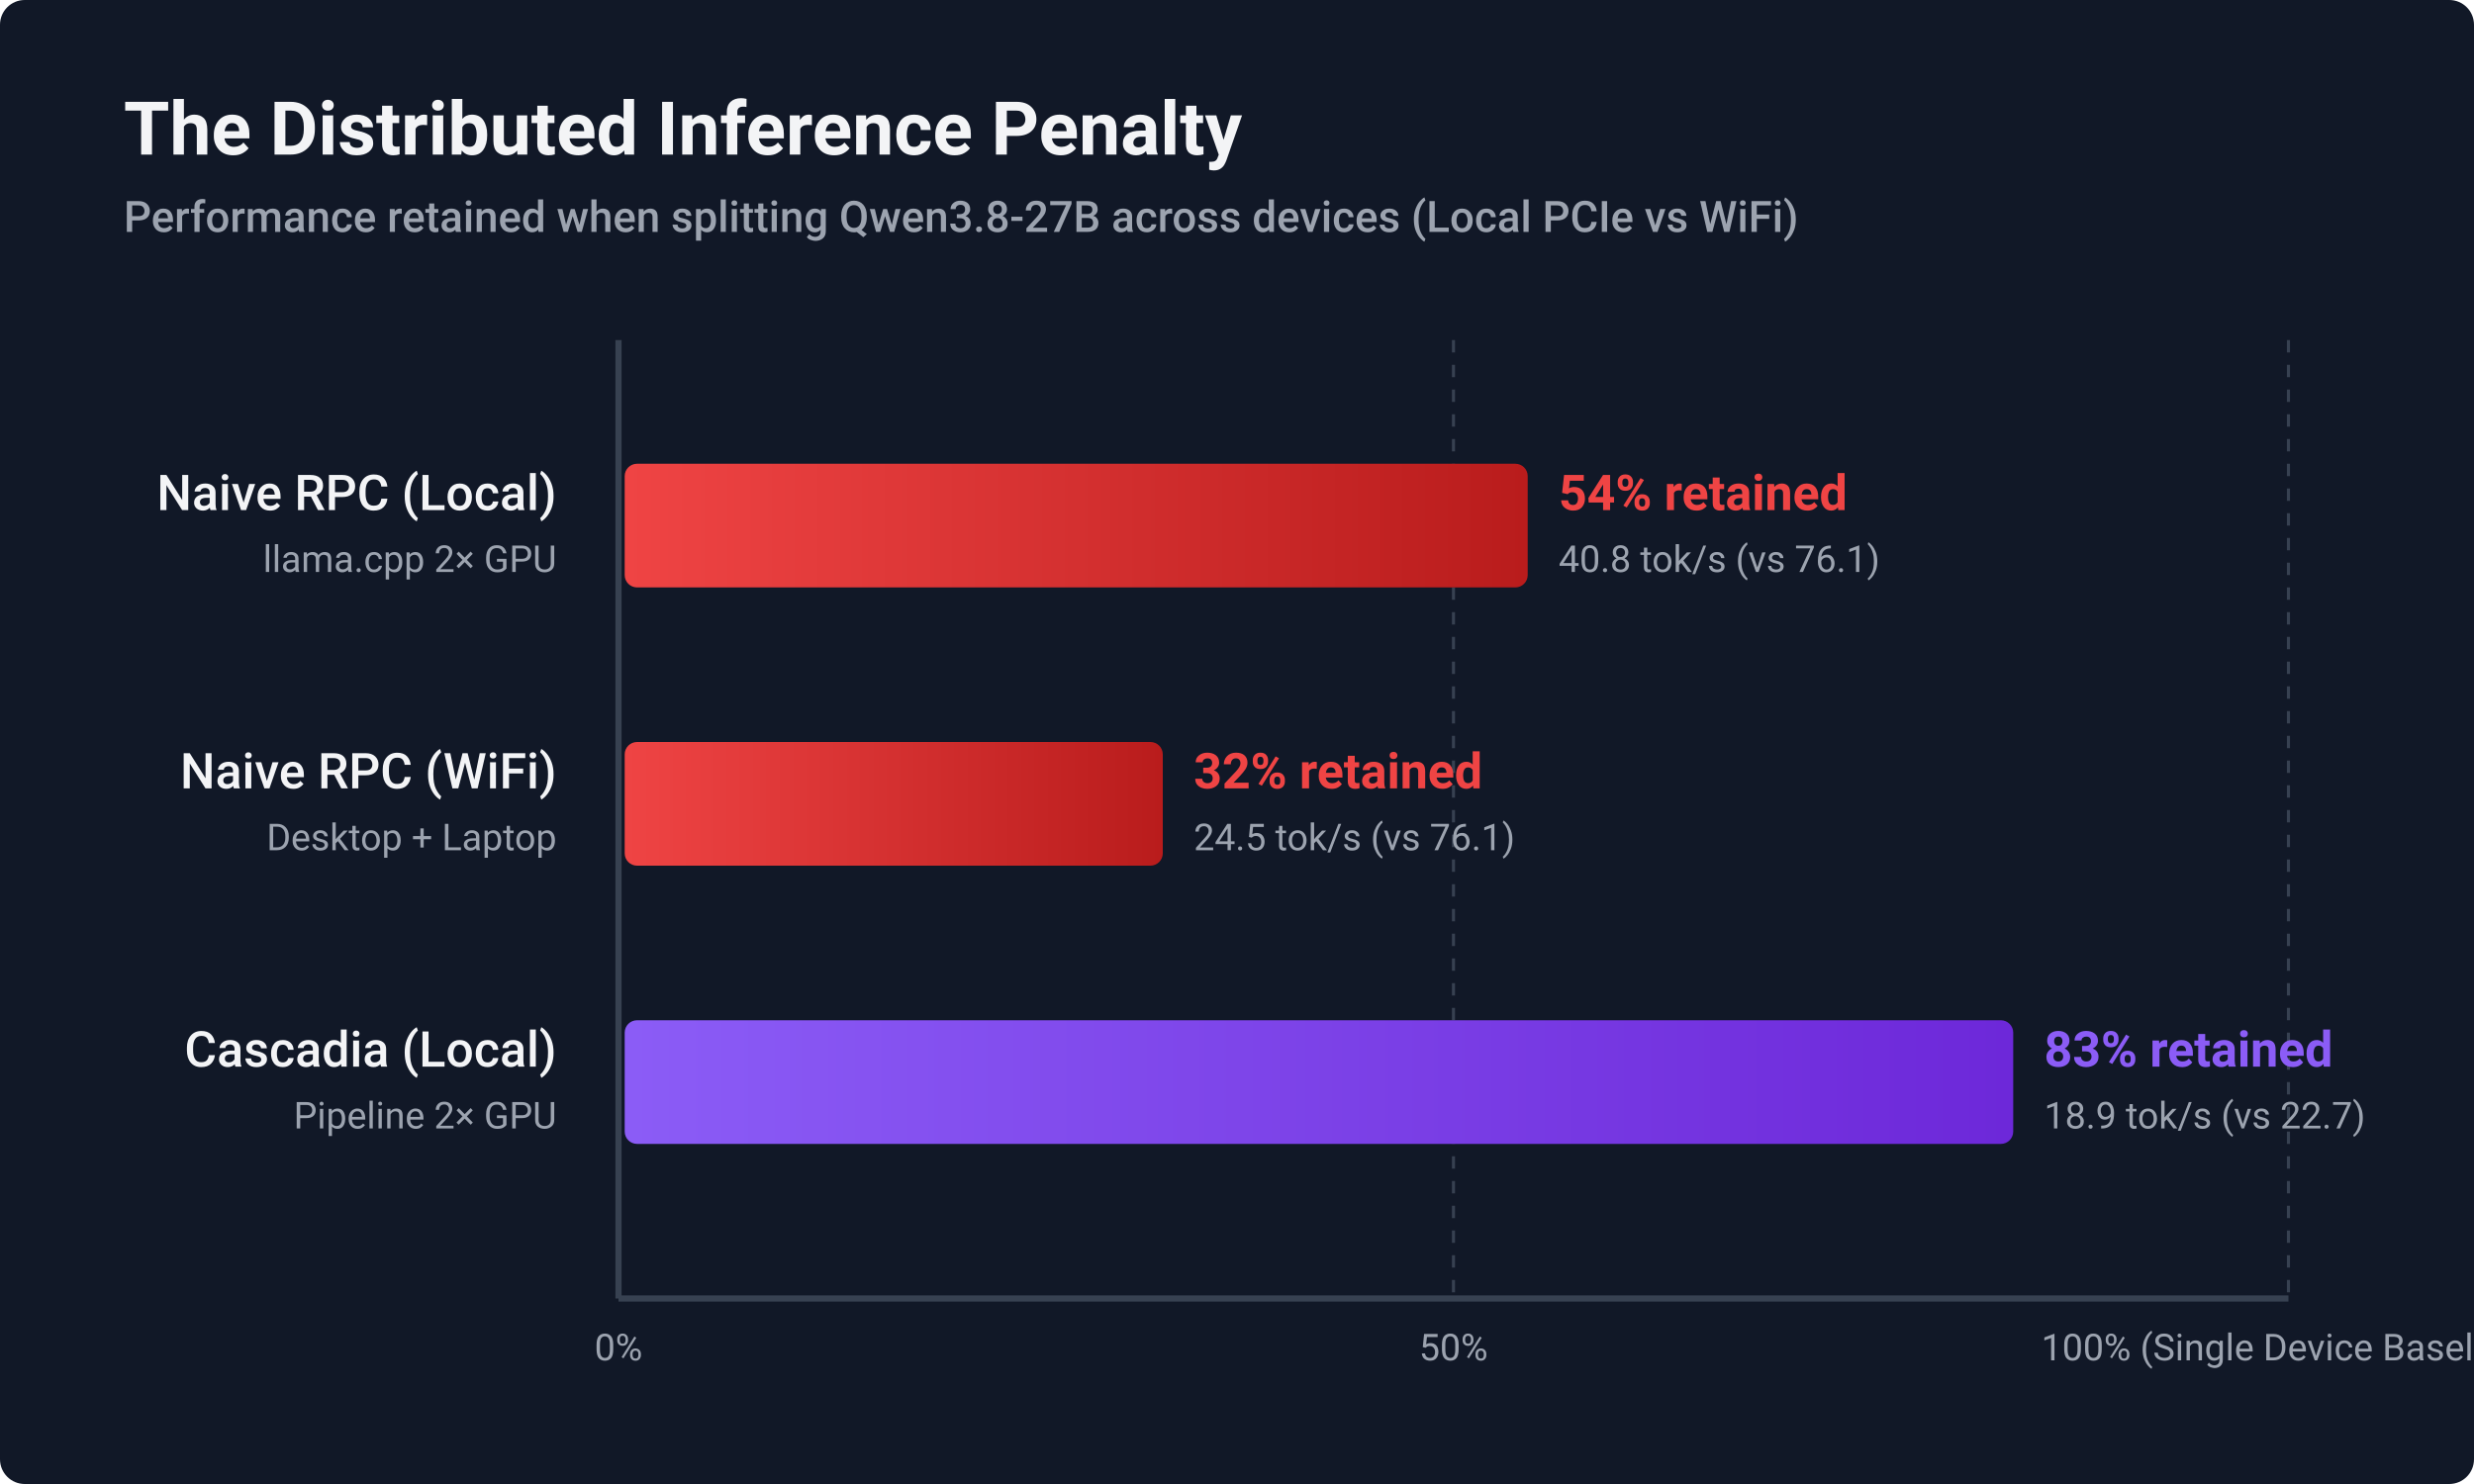
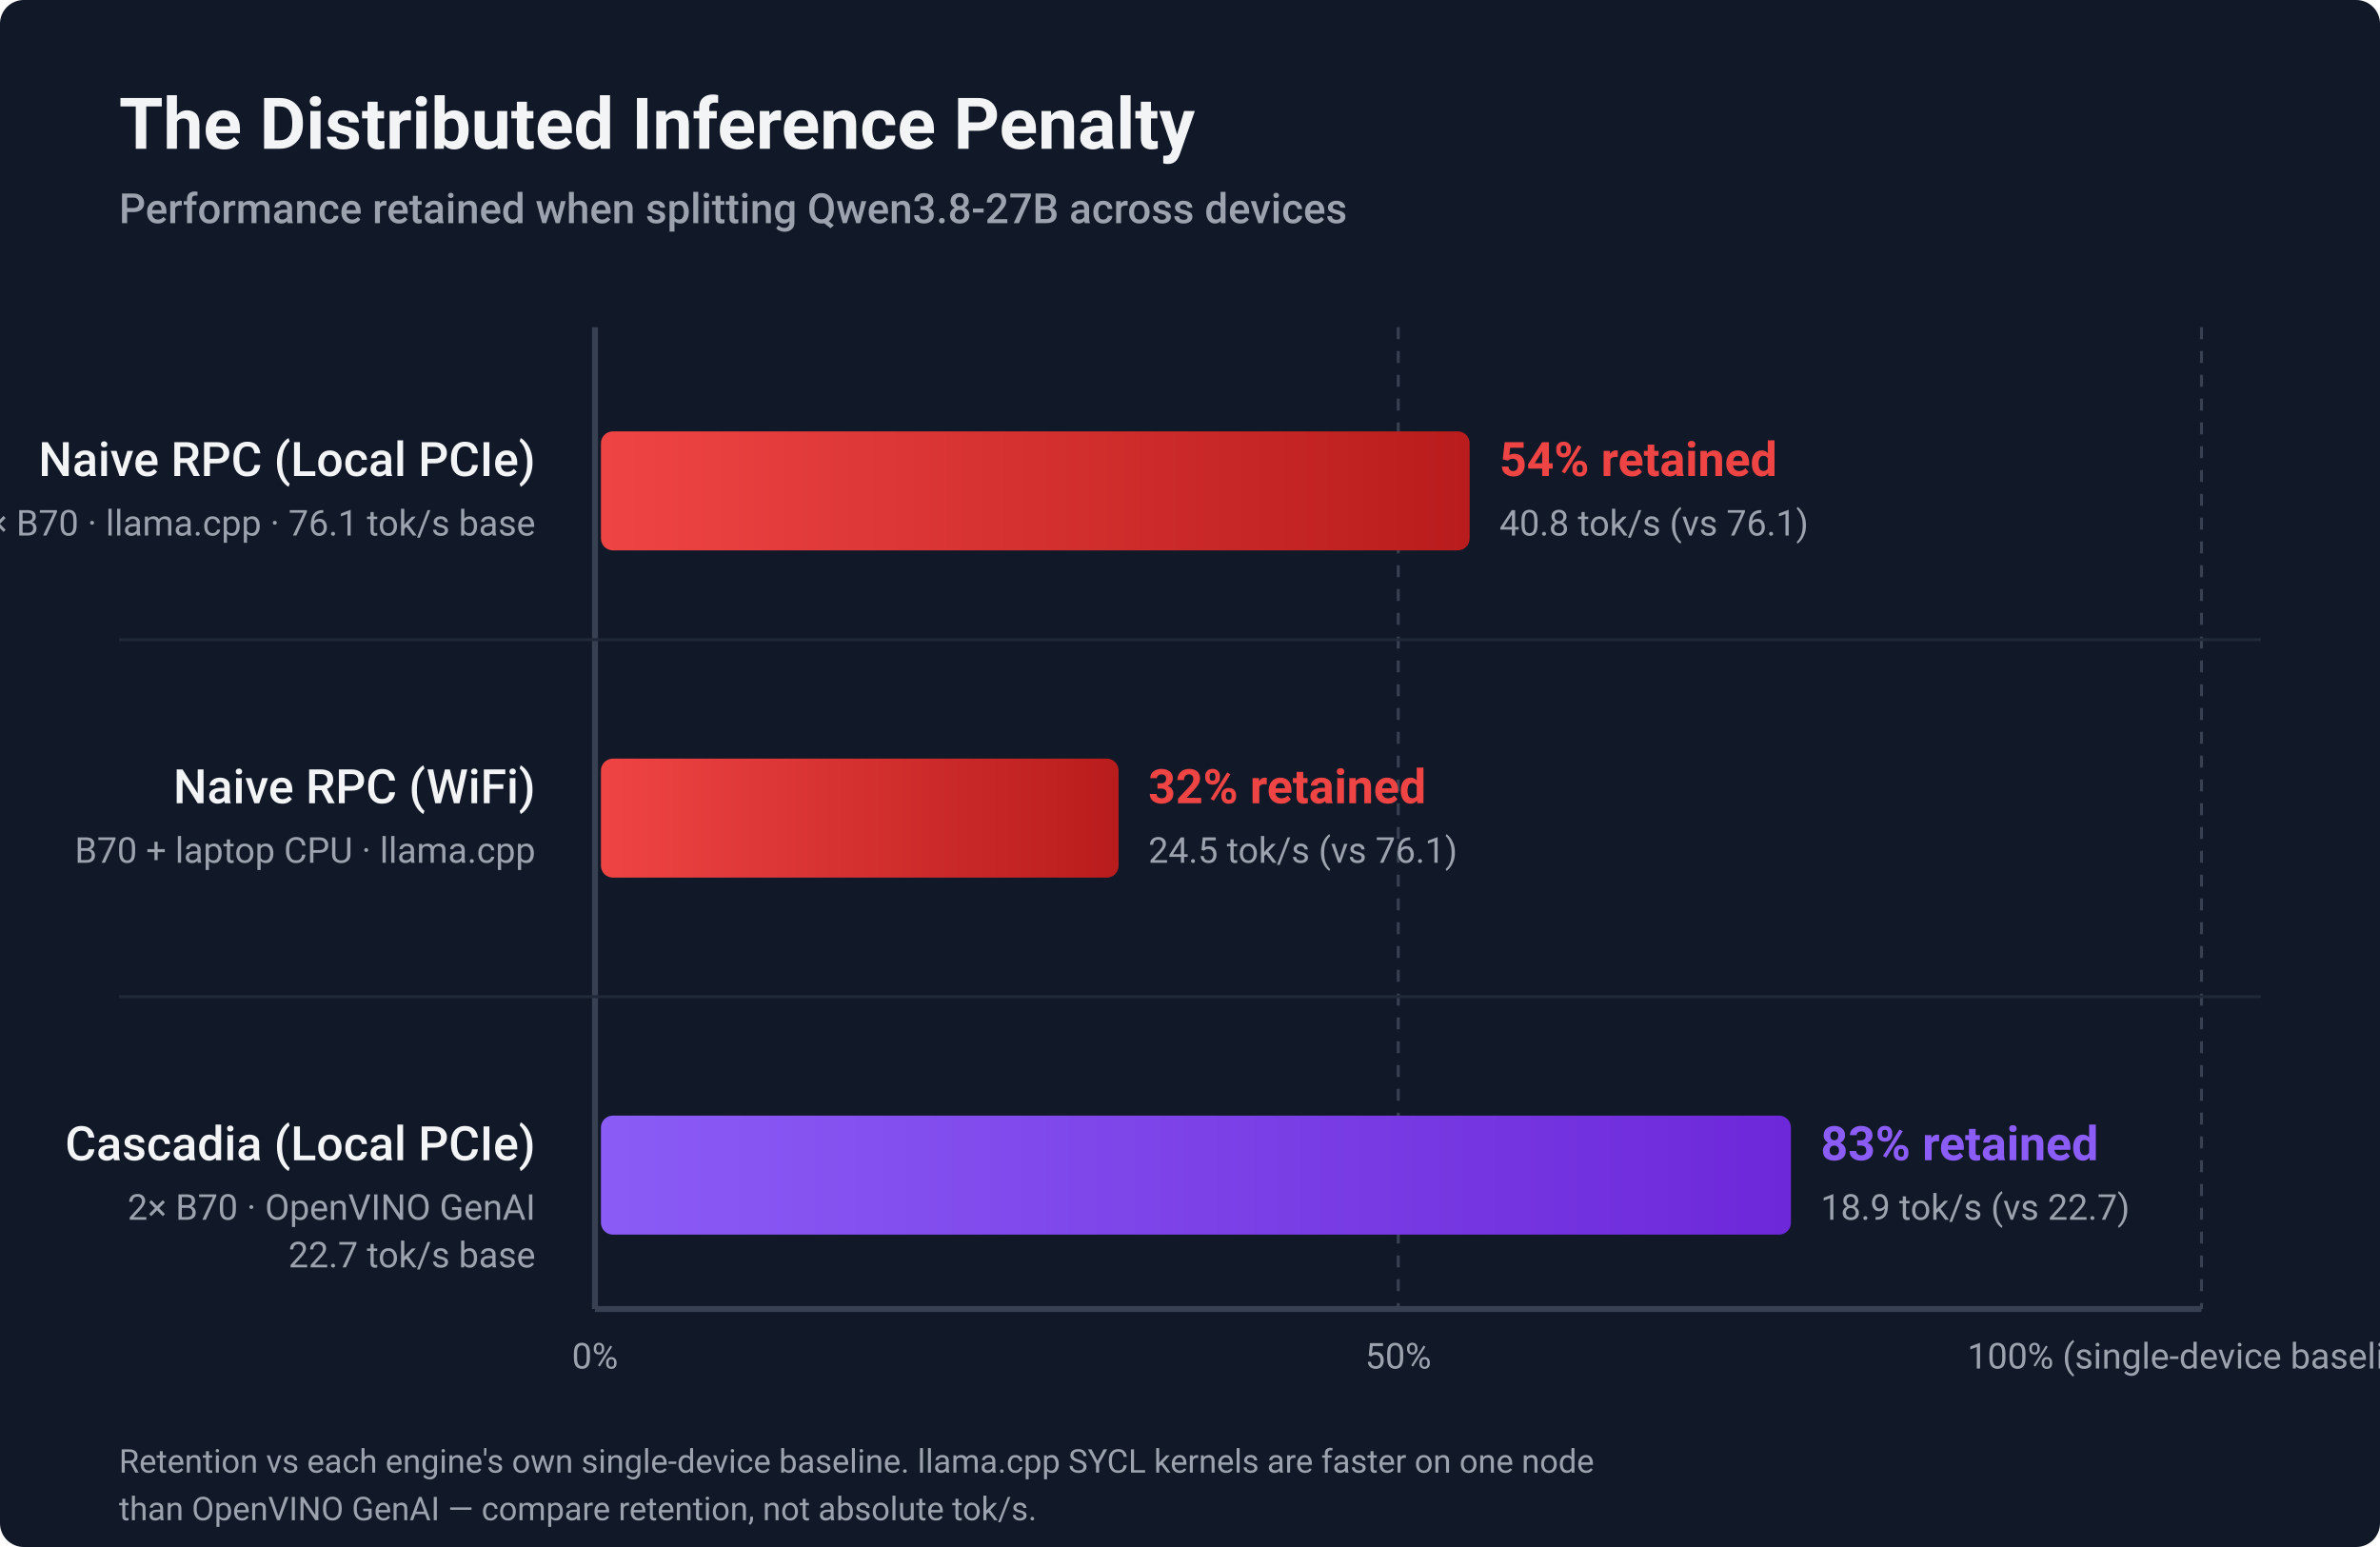
- <svg xmlns="http://www.w3.org/2000/svg" viewBox="0 0 800 480">
+ <svg xmlns="http://www.w3.org/2000/svg" viewBox="0 0 800 520">
  <defs>
    <linearGradient id="rpcGrad" x1="0%" y1="0%" x2="100%" y2="0%">
      <stop offset="0%" stop-color="#ef4444" />
      <stop offset="100%" stop-color="#b91c1c" />
    </linearGradient>
    <linearGradient id="cascGrad" x1="0%" y1="0%" x2="100%" y2="0%">
      <stop offset="0%" stop-color="#8b5cf6" />
      <stop offset="100%" stop-color="#6d28d9" />
    </linearGradient>
    <style>
      .text-base { font-family: -apple-system, BlinkMacSystemFont, "Segoe UI", Roboto, Helvetica, Arial, sans-serif; }
      .text-heavy { font-weight: 700; }
      .text-medium { font-weight: 500; }
      .text-light { font-weight: 400; fill: #9ca3af; }
      .axis-label { fill: #9ca3af; font-size: 12px; }
    </style>
  </defs>
  <rect width="100%" height="100%" fill="#111827" rx="8" />
  <text x="40" y="50" class="text-base text-heavy" fill="#f3f4f6" font-size="24">The Distributed Inference Penalty</text>
-   <text x="40" y="75" class="text-base text-medium" fill="#9ca3af" font-size="14">Performance retained when splitting Qwen3.8-27B across devices (Local PCIe vs WiFi)</text>
-   <line x1="200" y1="110" x2="200" y2="420" stroke="#374151" stroke-width="2" />
-   <line x1="200" y1="420" x2="740" y2="420" stroke="#374151" stroke-width="2" />
-   <text x="200" y="440" class="text-base axis-label" text-anchor="middle">0%</text>
-   <text x="470" y="440" class="text-base axis-label" text-anchor="middle">50%</text>
-   <text x="740" y="440" class="text-base axis-label" text-anchor="middle">100% (Single Device Baseline)</text>
-   <line x1="740" y1="110" x2="740" y2="420" stroke="#374151" stroke-width="1" stroke-dasharray="4" />
-   <line x1="470" y1="110" x2="470" y2="420" stroke="#374151" stroke-width="1" stroke-dasharray="4" />
-   <text x="180" y="165" class="text-base text-medium" fill="#f3f4f6" font-size="16" text-anchor="end">Naive RPC (Local)</text>
-   <text x="180" y="185" class="text-base text-light" font-size="12" text-anchor="end">llama.cpp 2× GPU</text>
-   <rect x="202" y="150" width="292" height="40" fill="url(#rpcGrad)" rx="4" />
-   <text x="504" y="165" class="text-base text-heavy" fill="#ef4444" font-size="16">54% retained</text>
-   <text x="504" y="185" class="text-base text-light" font-size="12">40.8 tok/s (vs 76.1)</text>
-   <text x="180" y="255" class="text-base text-medium" fill="#f3f4f6" font-size="16" text-anchor="end">Naive RPC (WiFi)</text>
-   <text x="180" y="275" class="text-base text-light" font-size="12" text-anchor="end">Desktop + Laptop</text>
-   <rect x="202" y="240" width="174" height="40" fill="url(#rpcGrad)" rx="4" />
-   <text x="386" y="255" class="text-base text-heavy" fill="#ef4444" font-size="16">32% retained</text>
-   <text x="386" y="275" class="text-base text-light" font-size="12">24.5 tok/s (vs 76.1)</text>
-   <text x="180" y="345" class="text-base text-medium" fill="#f3f4f6" font-size="16" text-anchor="end">Cascadia (Local)</text>
-   <text x="180" y="365" class="text-base text-light" font-size="12" text-anchor="end">Pipeline 2× GPU</text>
-   <rect x="202" y="330" width="449" height="40" fill="url(#cascGrad)" rx="4" />
-   <text x="661" y="345" class="text-base text-heavy" fill="#8b5cf6" font-size="16">83% retained</text>
-   <text x="661" y="365" class="text-base text-light" font-size="12">18.9 tok/s (vs 22.7)</text>
+   <text x="40" y="75" class="text-base text-medium" fill="#9ca3af" font-size="14">Performance retained when splitting Qwen3.8-27B across devices</text>
+   <line x1="200" y1="110" x2="200" y2="440" stroke="#374151" stroke-width="2" />
+   <line x1="200" y1="440" x2="740" y2="440" stroke="#374151" stroke-width="2" />
+   <text x="200" y="460" class="text-base axis-label" text-anchor="middle">0%</text>
+   <text x="470" y="460" class="text-base axis-label" text-anchor="middle">50%</text>
+   <text x="740" y="460" class="text-base axis-label" text-anchor="middle">100% (single-device baseline)</text>
+   <line x1="740" y1="110" x2="740" y2="440" stroke="#374151" stroke-width="1" stroke-dasharray="4" />
+   <line x1="470" y1="110" x2="470" y2="440" stroke="#374151" stroke-width="1" stroke-dasharray="4" />
+   <text x="180" y="160" class="text-base text-medium" fill="#f3f4f6" font-size="16" text-anchor="end">Naive RPC (Local PCIe)</text>
+   <text x="180" y="180" class="text-base text-light" font-size="12" text-anchor="end">2× B70 · llama.cpp · 76.1 tok/s base</text>
+   <rect x="202" y="145" width="292" height="40" fill="url(#rpcGrad)" rx="4" />
+   <text x="504" y="160" class="text-base text-heavy" fill="#ef4444" font-size="16">54% retained</text>
+   <text x="504" y="180" class="text-base text-light" font-size="12">40.8 tok/s (vs 76.1)</text>
+   <line x1="40" y1="215" x2="760" y2="215" stroke="#1f2937" stroke-width="1" />
+   <text x="180" y="270" class="text-base text-medium" fill="#f3f4f6" font-size="16" text-anchor="end">Naive RPC (WiFi)</text>
+   <text x="180" y="290" class="text-base text-light" font-size="12" text-anchor="end">B70 + laptop CPU · llama.cpp</text>
+   <rect x="202" y="255" width="174" height="40" fill="url(#rpcGrad)" rx="4" />
+   <text x="386" y="270" class="text-base text-heavy" fill="#ef4444" font-size="16">32% retained</text>
+   <text x="386" y="290" class="text-base text-light" font-size="12">24.5 tok/s (vs 76.1)</text>
+   <line x1="40" y1="335" x2="760" y2="335" stroke="#1f2937" stroke-width="1" />
+   <text x="180" y="390" class="text-base text-medium" fill="#f3f4f6" font-size="16" text-anchor="end">Cascadia (Local PCIe)</text>
+   <text x="180" y="410" class="text-base text-light" font-size="12" text-anchor="end">2× B70 · OpenVINO GenAI</text>
+   <text x="180" y="426" class="text-base text-light" font-size="12" text-anchor="end">22.7 tok/s base</text>
+   <rect x="202" y="375" width="400" height="40" fill="url(#cascGrad)" rx="4" />
+   <text x="612" y="390" class="text-base text-heavy" fill="#8b5cf6" font-size="16">83% retained</text>
+   <text x="612" y="410" class="text-base text-light" font-size="12">18.9 tok/s (vs 22.7)</text>
+   <text x="40" y="495" class="text-base text-light" font-size="11">Retention vs each engine's own single-device baseline. llama.cpp SYCL kernels are faster on one node</text>
+   <text x="40" y="511" class="text-base text-light" font-size="11">than OpenVINO GenAI — compare retention, not absolute tok/s.</text>
</svg>
